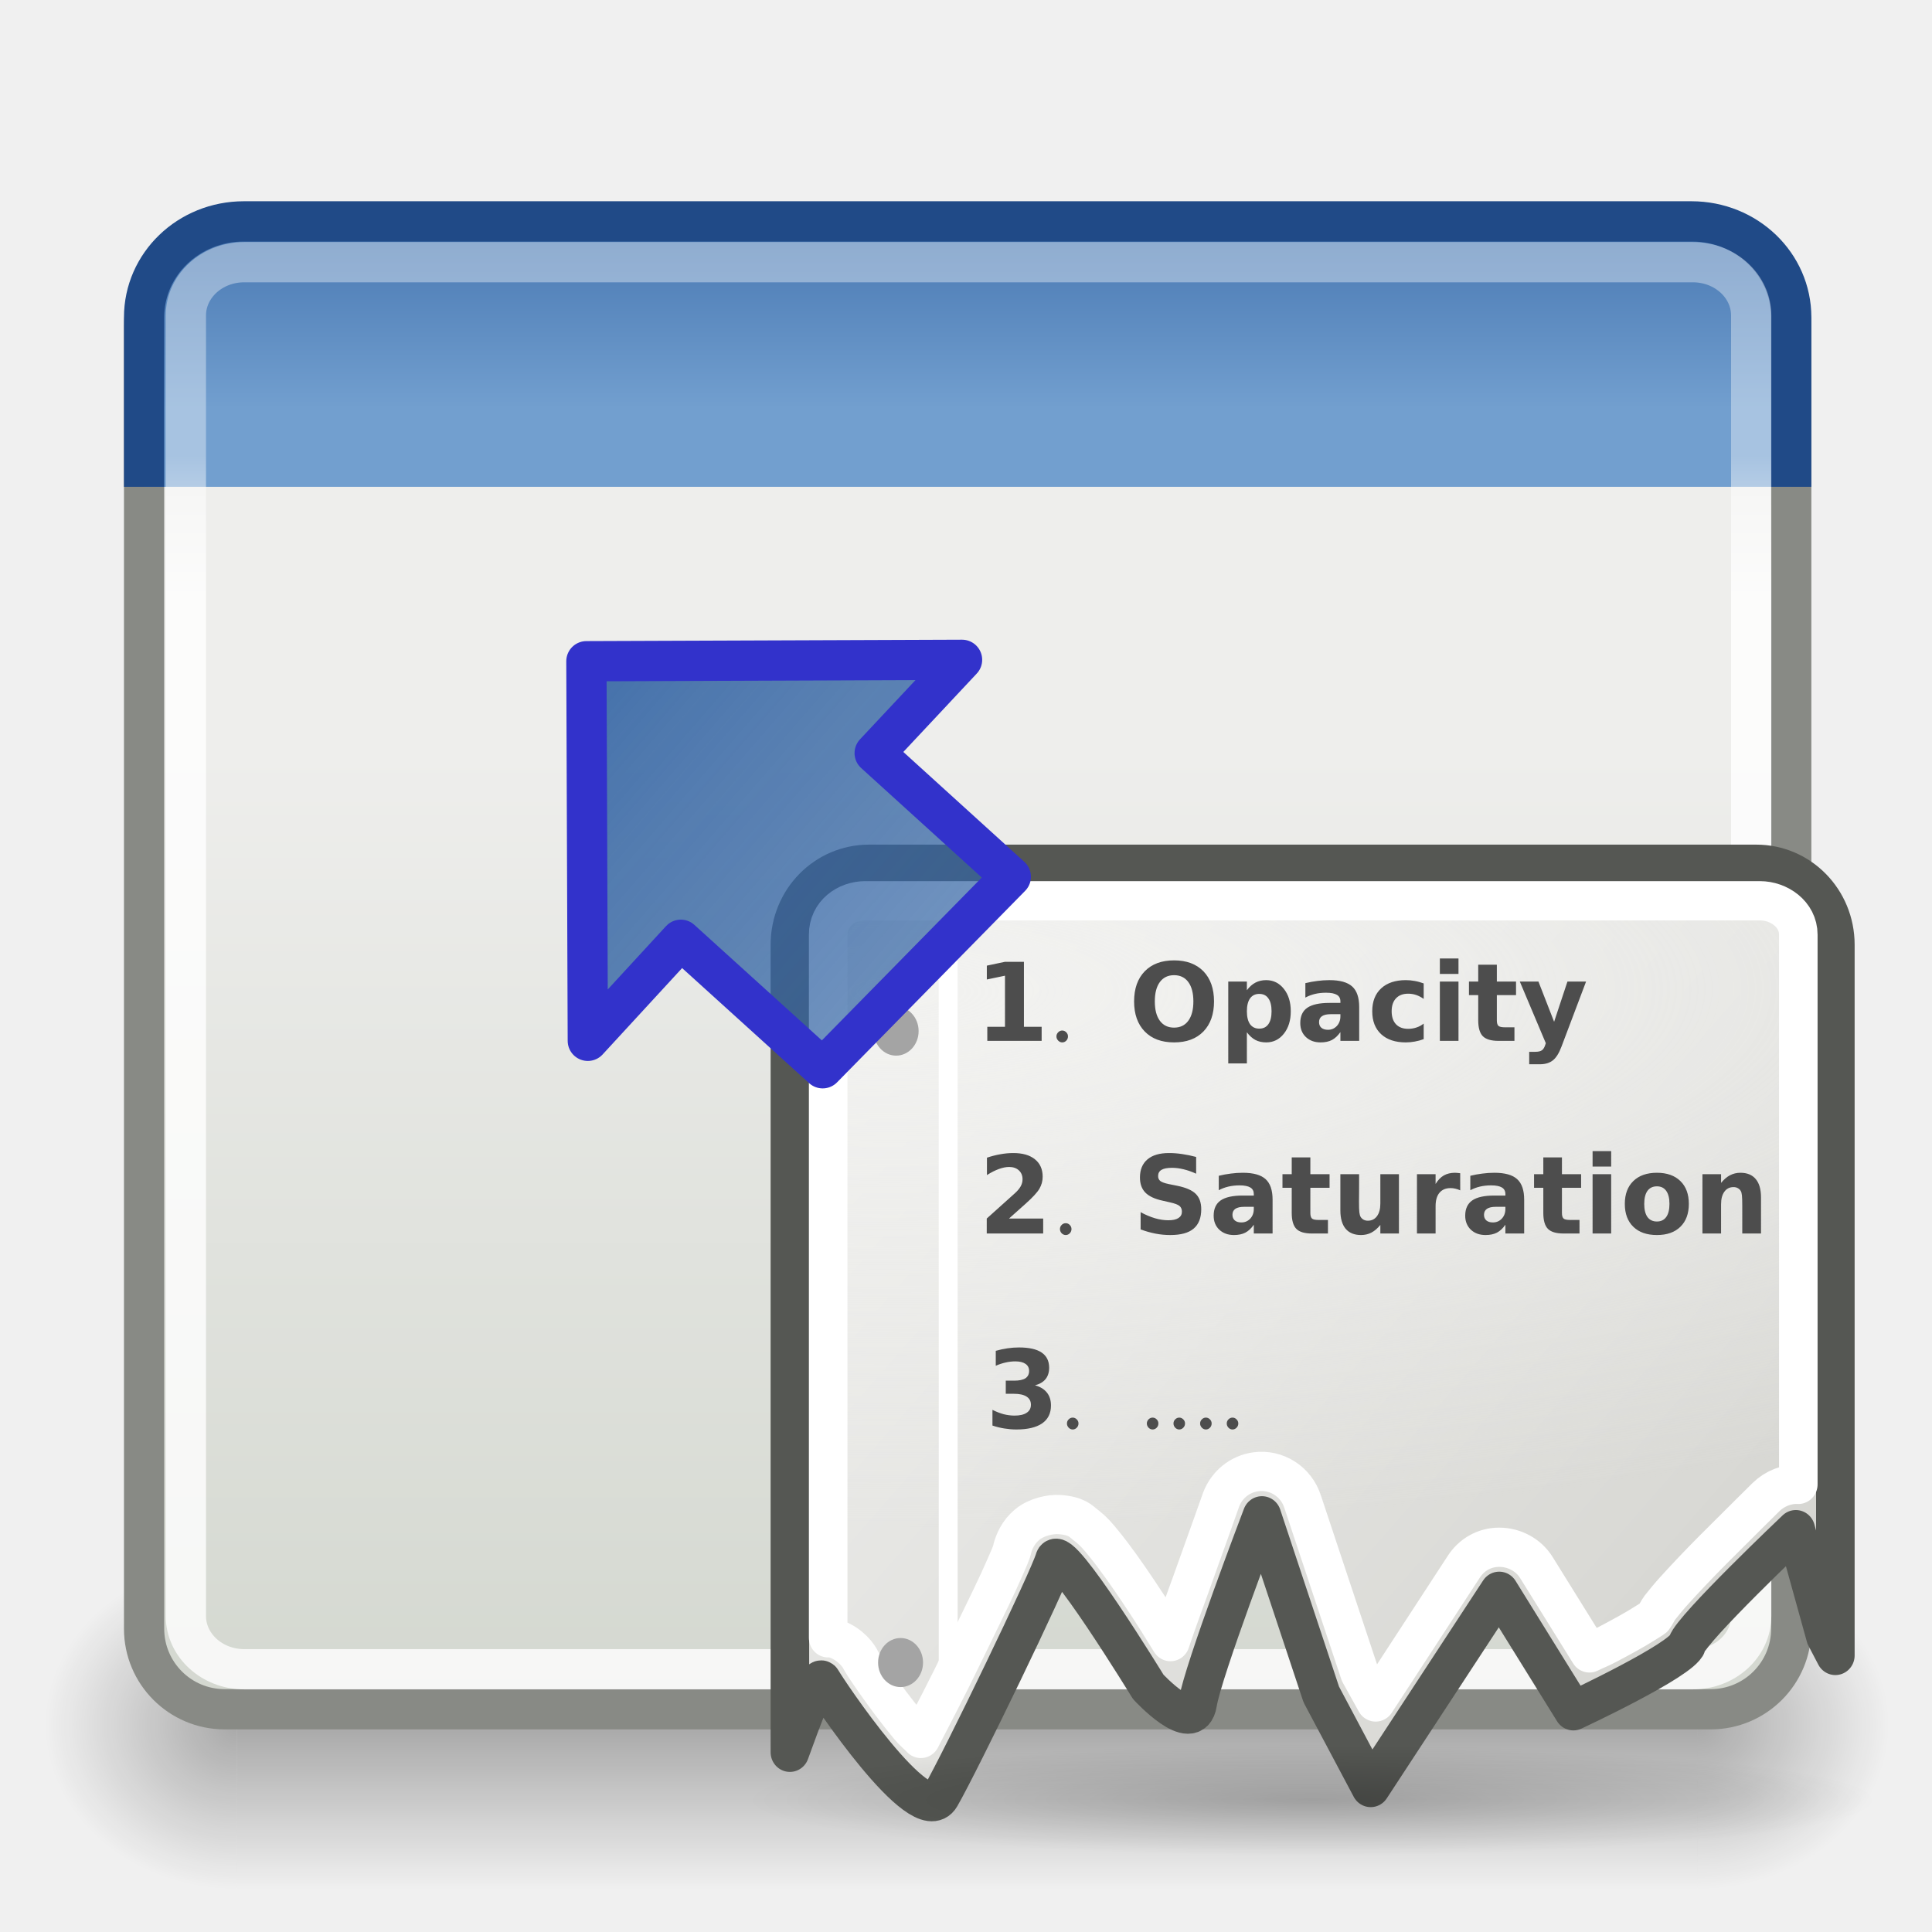
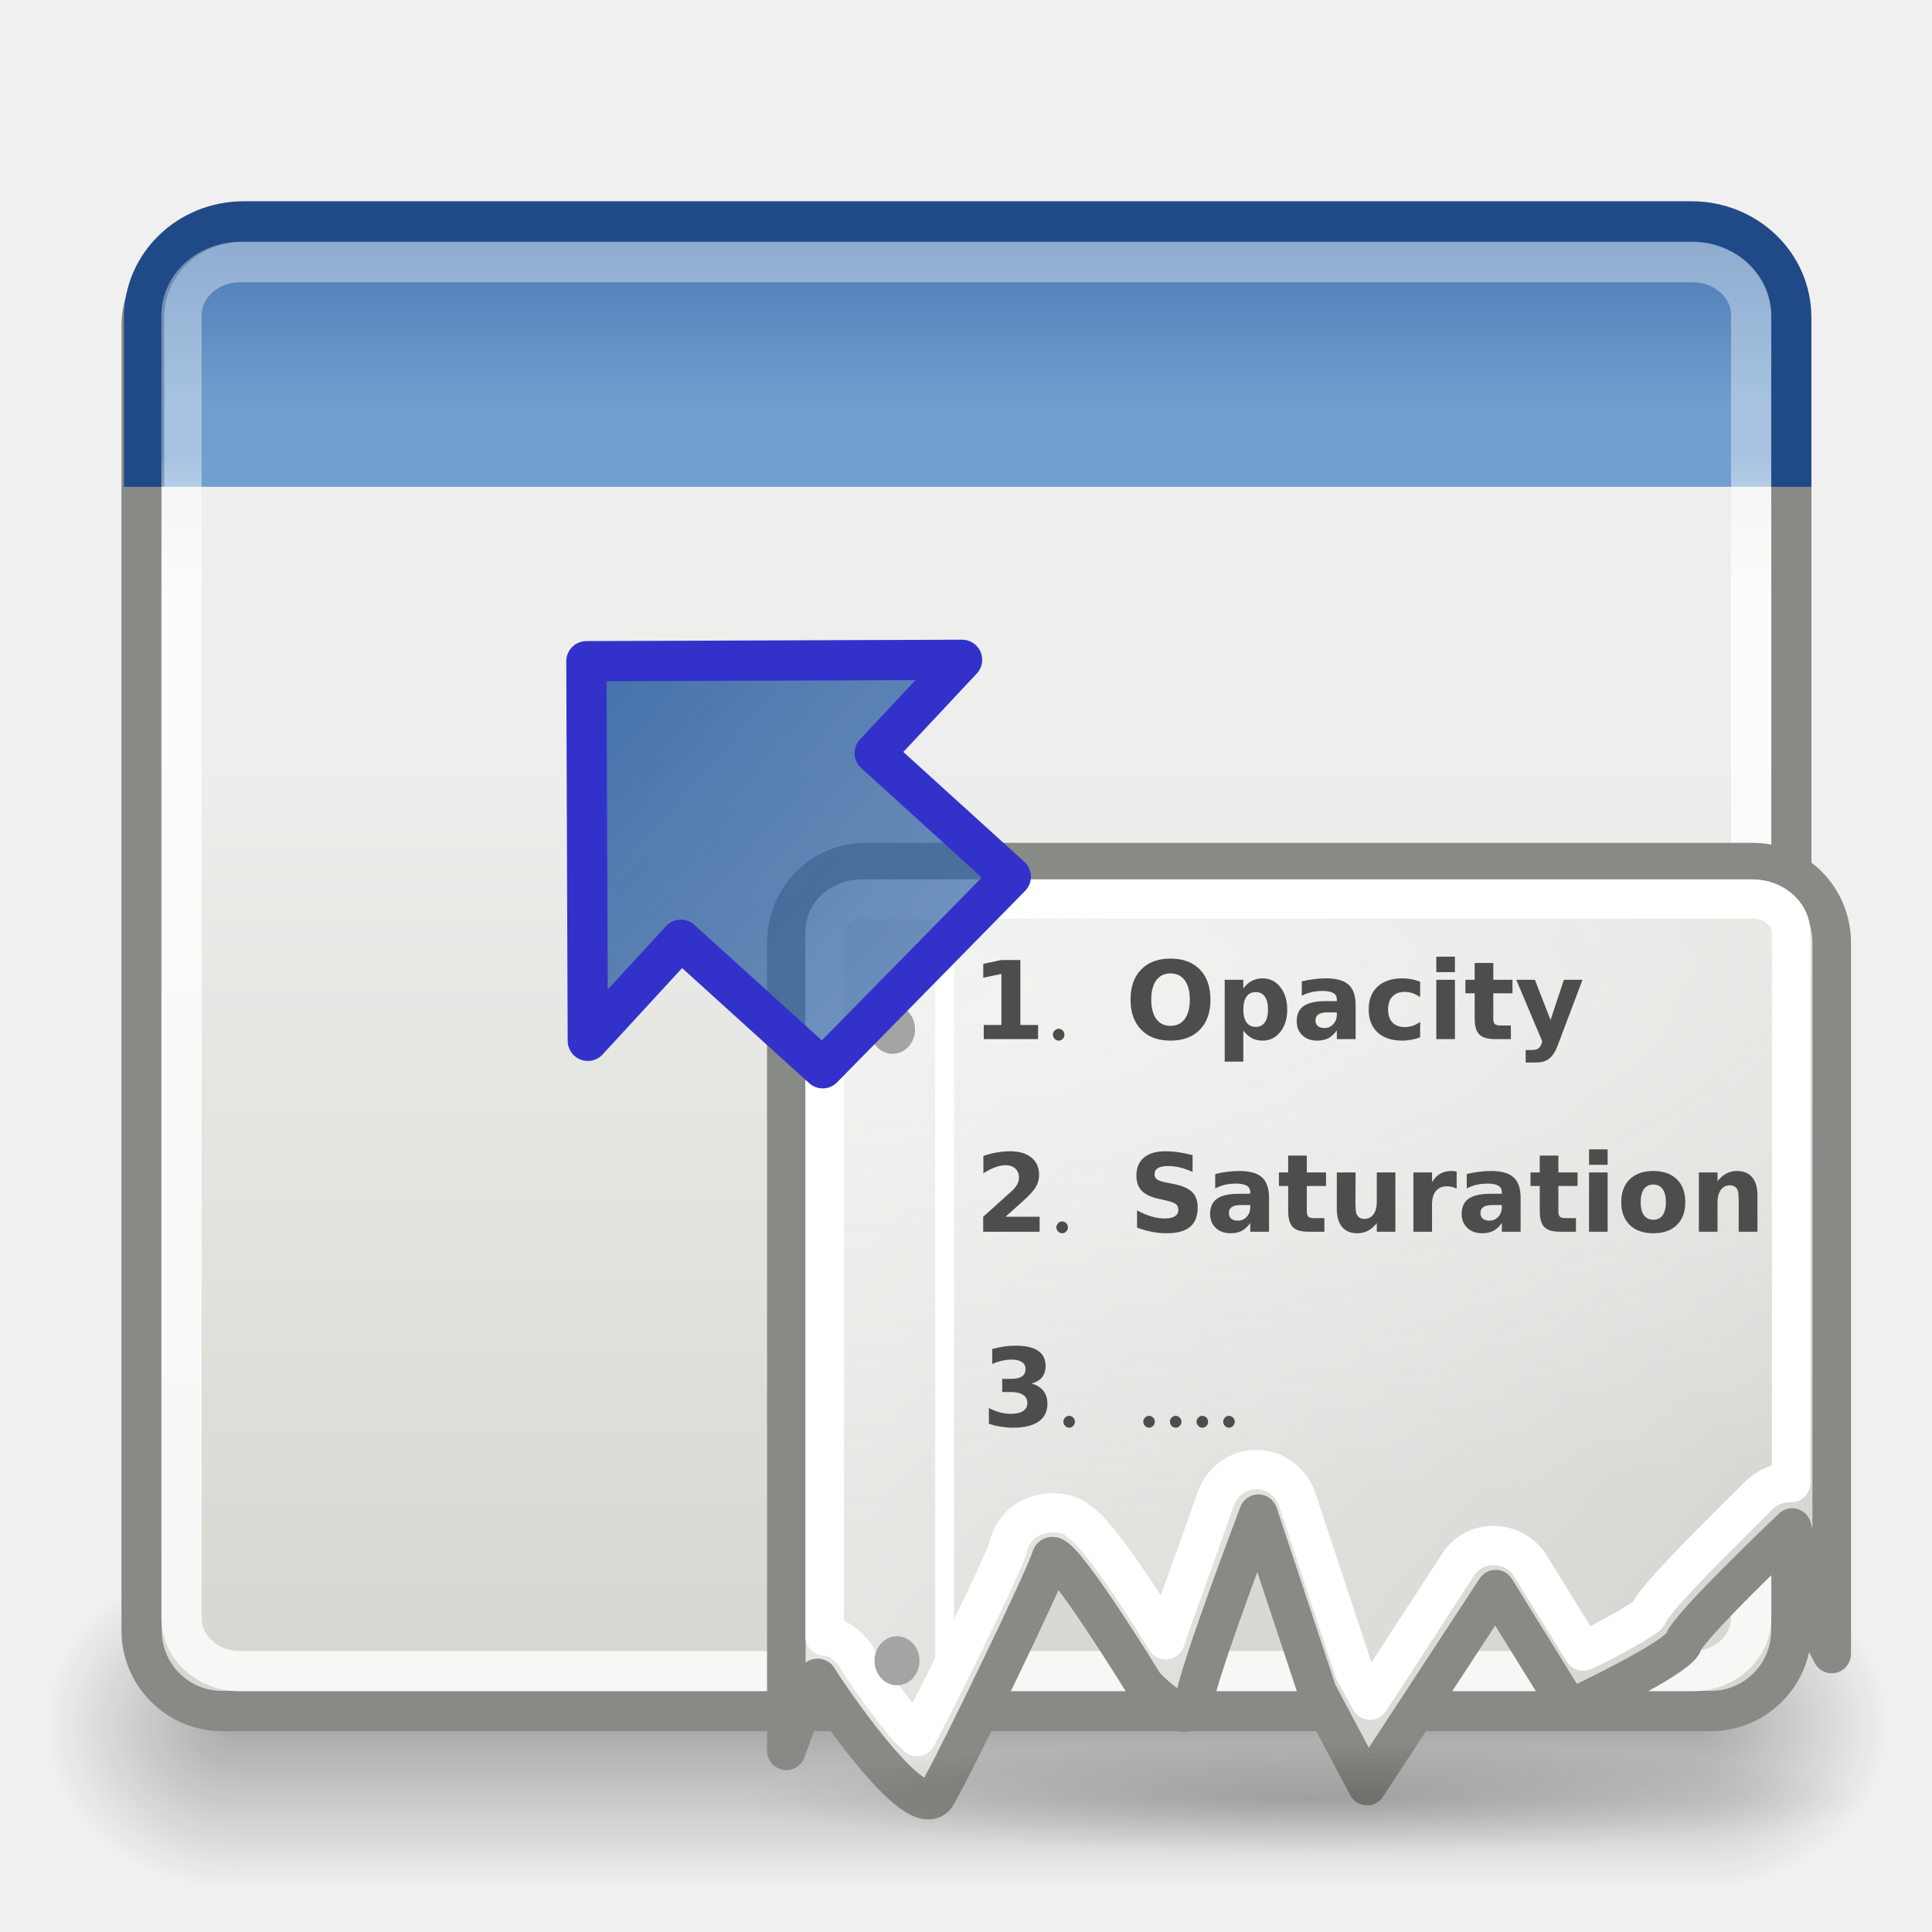
<svg xmlns="http://www.w3.org/2000/svg" xmlns:xlink="http://www.w3.org/1999/xlink" width="48px" height="48px" id="svg11300">
  <defs id="defs3">
    <linearGradient id="linearGradient5559">
      <stop style="stop-color:#000000;stop-opacity:1;" offset="0" id="stop5561" />
      <stop style="stop-color:#000000;stop-opacity:0;" offset="1" id="stop5563" />
    </linearGradient>
    <radialGradient gradientTransform="matrix(-1.957639,-9.2540676e-8,-1.2888861e-7,1.456579,110.0178,62.73803)" gradientUnits="userSpaceOnUse" xlink:href="#linearGradient51765" id="radialGradient54733" fy="-12.203" fx="51.438" r="2.172" cy="-12.203" cx="51.438" />
    <radialGradient gradientTransform="matrix(1.957639,-8.146468e-7,6.6614241e-7,1.456579,-59.01756,62.73807)" gradientUnits="userSpaceOnUse" xlink:href="#linearGradient51765" id="radialGradient54731" fy="-12.203" fx="51.438" r="2.172" cy="-12.203" cx="51.438" />
    <linearGradient gradientTransform="matrix(0.9788196,0,0,0.7154223,-8.500802,52.11272)" gradientUnits="userSpaceOnUse" xlink:href="#linearGradient47870" id="linearGradient54729" y2="-5.563" x2="32.085" y1="-14.402" x1="32.085" />
    <linearGradient id="linearGradient47870">
      <stop id="stop47872" offset="0" style="stop-color:#000000;stop-opacity:0" />
      <stop id="stop47878" offset="0.5" style="stop-color:#000000;stop-opacity:1" />
      <stop id="stop47874" offset="1" style="stop-color:#000000;stop-opacity:0" />
    </linearGradient>
    <linearGradient id="linearGradient51765">
      <stop id="stop51767" offset="0" style="stop-color:#000000;stop-opacity:1" />
      <stop id="stop51769" offset="1" style="stop-color:#000000;stop-opacity:0" />
    </linearGradient>
    <linearGradient id="linearGradient11995">
      <stop style="stop-color:#f2f2f0;stop-opacity:1;" offset="0" id="stop11997" />
      <stop style="stop-color:#eeeeec;stop-opacity:0;" offset="1" id="stop11999" />
    </linearGradient>
    <linearGradient id="linearGradient6159">
      <stop style="stop-color:#aeaea6;stop-opacity:1;" offset="0" id="stop6161" />
      <stop style="stop-color:#eeeeec;stop-opacity:1;" offset="1" id="stop6163" />
    </linearGradient>
-     <radialGradient xlink:href="#linearGradient11995" id="radialGradient2500" gradientUnits="userSpaceOnUse" gradientTransform="matrix(4.486038e-3,0.7474703,-2.548005,8.6211139e-3,47.60423,16.81061)" cx="9.812" cy="9.819" fx="9.812" fy="9.819" r="17.891" />
-     <linearGradient xlink:href="#linearGradient6159" id="linearGradient4789" gradientUnits="userSpaceOnUse" gradientTransform="matrix(0.719017,0,0,0.5495945,15.54419,20.34847)" x1="101.057" y1="66.738" x2="10.834" y2="5.397" />
+     <radialGradient xlink:href="#linearGradient11995" id="radialGradient2500" gradientUnits="userSpaceOnUse" gradientTransform="matrix(4.4695864e-3,0.7474703,-2.538661,8.6211139e-3,47.50632,16.81061)" cx="9.812" cy="9.819" fx="9.812" fy="9.819" r="17.891" />
+     <linearGradient xlink:href="#linearGradient6159" id="linearGradient4789" gradientUnits="userSpaceOnUse" gradientTransform="matrix(0.7189593,0,0,0.5495945,15.54454,20.34847)" x1="101.057" y1="66.738" x2="10.834" y2="5.397" />
    <radialGradient xlink:href="#linearGradient5559" id="radialGradient5565" cx="32.594" cy="49.969" fx="32.594" fy="49.969" r="11.469" gradientTransform="matrix(1,0,0,0.2207084,0,38.94022)" gradientUnits="userSpaceOnUse" />
    <linearGradient id="linearGradient8553">
      <stop style="stop-color:#3465a4;stop-opacity:0.706;" offset="0" id="stop8555" />
      <stop id="stop8559" offset="0.5" style="stop-color:#3465a4;stop-opacity:0.835;" />
      <stop style="stop-color:#3465a4;stop-opacity:1;" offset="1" id="stop8557" />
    </linearGradient>
    <linearGradient xlink:href="#linearGradient8553" id="linearGradient6073" gradientUnits="userSpaceOnUse" gradientTransform="matrix(-0.7935911,2.9252742e-3,-2.9263427e-3,-0.7933013,49.76529,47.0842)" x1="33.524" y1="29.414" x2="47.904" y2="41.965" />
    <linearGradient id="linearGradient2781">
      <stop id="stop2783" offset="0" style="stop-color:#d3d7cf;stop-opacity:1" />
      <stop id="stop2785" offset="1" style="stop-color:#eeeeec;stop-opacity:1" />
    </linearGradient>
    <linearGradient id="linearGradient3674">
      <stop id="stop3676" offset="0" style="stop-color:#3465a4;stop-opacity:1" />
      <stop id="stop3678" offset="1" style="stop-color:#729fcf;stop-opacity:1;" />
    </linearGradient>
    <linearGradient id="linearGradient3690">
      <stop id="stop3692" offset="0" style="stop-color:white;stop-opacity:1;" />
      <stop id="stop3694" offset="1" style="stop-color:white;stop-opacity:0.469" />
    </linearGradient>
-     <linearGradient xlink:href="#linearGradient3690" id="linearGradient2374" gradientUnits="userSpaceOnUse" gradientTransform="matrix(1.246255,0,0,1.194049,-7.083223,-4.697722)" x1="9.5" y1="16.264" x2="9.5" y2="13.409" />
+     <linearGradient xlink:href="#linearGradient3690" id="linearGradient2374" gradientUnits="userSpaceOnUse" gradientTransform="matrix(1.24976,0,0,1.19565,-7.225508,-4.712755)" x1="9.5" y1="16.264" x2="9.5" y2="13.409" />
    <linearGradient xlink:href="#linearGradient3674" id="linearGradient2377" gradientUnits="userSpaceOnUse" gradientTransform="matrix(1.240097,0,0,1.192446,-6.960528,-4.635794)" x1="23.069" y1="6.799" x2="23.069" y2="12.403" />
-     <linearGradient xlink:href="#linearGradient2781" id="linearGradient2380" gradientUnits="userSpaceOnUse" gradientTransform="matrix(1.240097,0,0,1.192446,-6.960528,-4.635794)" x1="24.926" y1="40" x2="24.926" y2="19.539" />
+     <linearGradient xlink:href="#linearGradient2781" id="linearGradient2380" gradientUnits="userSpaceOnUse" gradientTransform="matrix(1.241991,0,0,1.193895,-7.039127,-4.648834)" x1="24.926" y1="40" x2="24.926" y2="19.539" />
  </defs>
  <g id="layer1">
    <g transform="matrix(1.121426,0,0,1.295506,-4.569936,-15.40075)" id="g54724">
      <rect width="32.357" height="6.323" x="9.322" y="41.809" style="opacity:0.3;fill:url(#linearGradient54729);fill-opacity:1;fill-rule:evenodd;stroke:none;stroke-width:1.024;stroke-linecap:butt;stroke-linejoin:miter;stroke-miterlimit:4;stroke-dasharray:none;stroke-dashoffset:0;stroke-opacity:1" id="rect46899" />
      <path d="M 41.678,41.8 L 41.678,48.127 C 44.022,48.103 45.93,46.705 45.93,44.974 C 45.93,43.243 44.022,41.824 41.678,41.8 z " style="opacity:0.3;fill:url(#radialGradient54731);fill-opacity:1;fill-rule:evenodd;stroke:none;stroke-width:1.024;stroke-linecap:butt;stroke-linejoin:miter;stroke-miterlimit:4;stroke-dasharray:none;stroke-dashoffset:0;stroke-opacity:1" id="path48849" />
      <path d="M 9.322,41.8 L 9.322,48.127 C 6.978,48.103 5.07,46.705 5.07,44.974 C 5.07,43.243 6.978,41.824 9.322,41.8 z " style="opacity:0.3;fill:url(#radialGradient54733);fill-opacity:1;fill-rule:evenodd;stroke:none;stroke-width:1.024;stroke-linecap:butt;stroke-linejoin:miter;stroke-miterlimit:4;stroke-dasharray:none;stroke-dashoffset:0;stroke-opacity:1" id="path52742" />
    </g>
-     <rect style="fill:url(#linearGradient2380);fill-opacity:1;stroke:#888a85;stroke-width:1;stroke-miterlimit:4;stroke-dasharray:none;stroke-opacity:1" id="rect1915" width="40.923" height="36.37" x="3.58" y="6.096" rx="2" ry="2" />
+     <rect style="fill:url(#linearGradient2380);fill-opacity:1;stroke:#888a85;stroke-width:1;stroke-miterlimit:4;stroke-dasharray:none;stroke-opacity:1" id="rect1915" width="40.986" height="36.414" x="3.518" y="6.096" rx="2" ry="2" />
    <path style="fill:url(#linearGradient2377);fill-opacity:1;stroke:#204a87;stroke-width:1;stroke-miterlimit:4;stroke-opacity:1" d="M 3.58,12.095 L 3.58,7.885 C 3.58,6.564 4.686,5.5 6.06,5.5 L 42.023,5.5 C 43.397,5.5 44.503,6.564 44.503,7.885 L 44.503,12.095" id="path1917" />
-     <rect style="opacity:0.8;fill:none;fill-opacity:1;stroke:url(#linearGradient2374);stroke-width:1;stroke-miterlimit:4;stroke-dasharray:none;stroke-opacity:1" id="rect1919" width="38.89" height="34.958" x="4.618" y="6.514" rx="1.449" ry="1.324" />
-     <g id="g2382" transform="matrix(0.9824945,0,0,1,3.5736863e-2,0.4100798)">
-       <path id="rect2280" d="M 21.938,21.062 C 20.829,21.062 19.938,21.954 19.938,23.062 L 19.938,43.125 C 20.238,42.308 20.662,41.184 20.75,41.344 C 20.875,41.57 23.25,45.069 23.75,44.219 C 24.25,43.368 26.5,38.797 26.625,38.344 C 26.75,37.89 29,41.5 29,41.5 C 29,41.5 30.125,42.7 30.25,41.906 C 30.375,41.113 31.875,37.25 31.875,37.25 L 33.375,41.688 L 34.625,44 L 37.875,39.125 L 39.75,42.094 C 39.75,42.094 42.5,40.834 42.625,40.438 C 42.75,40.041 45.375,37.594 45.375,37.594 L 46.125,40.25 L 46.375,40.719 L 46.375,23.062 C 46.375,21.954 45.483,21.062 44.375,21.062 L 21.938,21.062 z" style="fill:url(#linearGradient4789);fill-opacity:1;fill-rule:evenodd;stroke:#555753;stroke-width:0.975;stroke-linecap:round;stroke-linejoin:round;stroke-miterlimit:4;stroke-dasharray:none;stroke-dashoffset:0;stroke-opacity:1" />
-       <path id="path2498" d="M 21.844,21.969 C 21.365,21.969 20.906,22.29 20.906,22.812 L 20.906,40.281 C 20.939,40.286 20.966,40.273 21,40.281 C 21.366,40.368 21.62,40.633 21.719,40.812 C 21.668,40.721 21.741,40.863 21.812,40.969 C 21.884,41.075 21.976,41.21 22.094,41.375 C 22.33,41.705 22.629,42.103 22.938,42.469 C 23.058,42.612 23.135,42.662 23.25,42.781 C 23.564,42.182 23.892,41.576 24.344,40.656 C 24.662,40.008 24.987,39.371 25.219,38.875 C 25.335,38.627 25.432,38.406 25.5,38.25 C 25.568,38.094 25.596,37.941 25.562,38.062 C 25.607,37.903 25.703,37.661 25.938,37.469 C 26.172,37.277 26.529,37.204 26.75,37.219 C 27.192,37.248 27.294,37.384 27.406,37.469 C 27.631,37.638 27.737,37.772 27.875,37.938 C 28.151,38.269 28.452,38.689 28.75,39.125 C 29.16,39.725 29.354,40.046 29.562,40.375 C 29.719,39.912 29.911,39.404 30.094,38.906 C 30.489,37.83 30.844,36.844 30.844,36.844 C 30.988,36.472 31.323,36.208 31.719,36.156 C 32.244,36.085 32.745,36.401 32.906,36.906 L 34.344,41.156 L 34.75,41.875 L 36.969,38.531 C 37.169,38.216 37.501,38.031 37.875,38.031 C 38.249,38.031 38.612,38.216 38.812,38.531 L 40.156,40.656 C 40.361,40.557 40.392,40.558 40.625,40.438 C 40.962,40.263 41.303,40.081 41.531,39.938 C 41.645,39.866 41.755,39.803 41.781,39.781 C 41.828,39.722 41.89,39.591 41.938,39.531 C 42.049,39.392 42.17,39.248 42.312,39.094 C 42.597,38.786 42.939,38.431 43.281,38.094 C 43.967,37.419 44.625,36.781 44.625,36.781 C 44.844,36.573 45.143,36.454 45.438,36.469 L 45.438,22.812 C 45.438,22.301 44.945,21.969 44.469,21.969 L 21.844,21.969 z" style="fill:url(#radialGradient2500);fill-opacity:1;fill-rule:evenodd;stroke:#ffffff;stroke-width:0.975;stroke-linecap:round;stroke-linejoin:round;stroke-miterlimit:4;stroke-dasharray:none;stroke-dashoffset:0;stroke-opacity:1" />
+     <rect style="opacity:0.8;fill:none;fill-opacity:1;stroke:url(#linearGradient2374);stroke-width:1;stroke-miterlimit:4;stroke-dasharray:none;stroke-opacity:1" id="rect1919" width="38.999" height="35.005" x="4.509" y="6.514" rx="1.449" ry="1.324" />
+     <g id="g2382" transform="matrix(0.9824945,0,0,1,-5.2651486e-2,0.3658856)">
+       <path id="rect2280" d="M 21.937,21.062 C 20.829,21.062 19.938,21.954 19.938,23.062 L 19.938,43.125 C 20.238,42.308 20.662,41.184 20.75,41.344 C 20.875,41.57 23.25,45.069 23.75,44.219 C 24.25,43.368 26.499,38.797 26.624,38.344 C 26.749,37.89 28.999,41.5 28.999,41.5 C 28.999,41.5 30.124,42.7 30.249,41.906 C 30.374,41.113 31.874,37.25 31.874,37.25 L 33.374,41.688 L 34.624,44 L 37.874,39.125 L 39.748,42.094 C 39.748,42.094 42.498,40.834 42.623,40.438 C 42.748,40.041 45.373,37.594 45.373,37.594 L 46.123,40.25 L 46.373,40.719 L 46.373,23.062 C 46.373,21.954 45.481,21.062 44.373,21.062 L 21.937,21.062 z" style="fill:url(#linearGradient4789);fill-opacity:1;fill-rule:evenodd;stroke:#888a85;stroke-width:0.975;stroke-linecap:round;stroke-linejoin:round;stroke-miterlimit:4;stroke-dasharray:none;stroke-dashoffset:0;stroke-opacity:1" />
+       <path id="path2498" d="M 21.84,21.969 C 21.364,21.969 20.906,22.29 20.906,22.812 L 20.906,40.281 C 20.939,40.286 20.966,40.273 21,40.281 C 21.364,40.368 21.617,40.633 21.716,40.812 C 21.665,40.721 21.738,40.863 21.809,40.969 C 21.88,41.075 21.972,41.21 22.089,41.375 C 22.324,41.705 22.623,42.103 22.93,42.469 C 23.05,42.612 23.127,42.662 23.241,42.781 C 23.554,42.182 23.881,41.576 24.331,40.656 C 24.648,40.008 24.972,39.371 25.203,38.875 C 25.318,38.627 25.415,38.406 25.483,38.25 C 25.551,38.094 25.579,37.941 25.545,38.062 C 25.589,37.903 25.685,37.661 25.919,37.469 C 26.153,37.277 26.508,37.204 26.729,37.219 C 27.169,37.248 27.27,37.384 27.382,37.469 C 27.606,37.638 27.712,37.772 27.849,37.938 C 28.124,38.269 28.424,38.689 28.721,39.125 C 29.13,39.725 29.323,40.046 29.531,40.375 C 29.687,39.912 29.878,39.404 30.06,38.906 C 30.454,37.83 30.807,36.844 30.807,36.844 C 30.951,36.472 31.285,36.208 31.679,36.156 C 32.203,36.085 32.702,36.401 32.862,36.906 L 34.294,41.156 L 34.699,41.875 L 36.91,38.531 C 37.109,38.216 37.44,38.031 37.813,38.031 C 38.185,38.031 38.547,38.216 38.747,38.531 L 40.086,40.656 C 40.289,40.557 40.321,40.558 40.553,40.438 C 40.888,40.263 41.229,40.081 41.456,39.938 C 41.569,39.866 41.678,39.803 41.705,39.781 C 41.751,39.722 41.813,39.591 41.86,39.531 C 41.971,39.392 42.092,39.248 42.234,39.094 C 42.518,38.786 42.858,38.431 43.199,38.094 C 43.882,37.419 44.538,36.781 44.538,36.781 C 44.756,36.573 45.054,36.454 45.348,36.469 L 45.348,22.812 C 45.348,22.301 44.857,21.969 44.382,21.969 L 21.84,21.969 z" style="fill:url(#radialGradient2500);fill-opacity:1;fill-rule:evenodd;stroke:#ffffff;stroke-width:0.975;stroke-linecap:round;stroke-linejoin:round;stroke-miterlimit:4;stroke-dasharray:none;stroke-dashoffset:0;stroke-opacity:1" />
      <rect ry="0.68" rx="0.685" y="24.598" x="22.056" height="1.219" width="1.137" id="rect13954" style="fill:#a4a4a4;fill-opacity:1;fill-rule:evenodd;stroke:none;stroke-width:1.51;stroke-linecap:round;stroke-linejoin:round;stroke-miterlimit:4;stroke-dasharray:none;stroke-dashoffset:0;stroke-opacity:1" />
      <path id="path13960" d="M 23.941,21.755 L 23.941,41.237" style="fill:none;fill-rule:evenodd;stroke:#ffffff;stroke-width:0.478;stroke-linecap:butt;stroke-linejoin:miter;stroke-miterlimit:4;stroke-dasharray:none;stroke-opacity:1" />
      <rect style="fill:#a4a4a4;fill-opacity:1;fill-rule:evenodd;stroke:none;stroke-width:1.51;stroke-linecap:round;stroke-linejoin:round;stroke-miterlimit:4;stroke-dasharray:none;stroke-dashoffset:0;stroke-opacity:1" id="rect2502" width="1.137" height="1.219" x="22.168" y="40.286" rx="0.685" ry="0.68" />
      <path id="text2229" d="M 24.93,25.1 L 25.377,25.1 L 25.377,23.831 L 24.918,23.925 L 24.918,23.581 L 25.375,23.486 L 25.856,23.486 L 25.856,25.1 L 26.304,25.1 L 26.304,25.45 L 24.93,25.45 L 24.93,25.1 M 26.722,25.237 C 26.751,25.208 26.785,25.193 26.824,25.193 C 26.864,25.193 26.898,25.208 26.927,25.237 C 26.956,25.266 26.97,25.3 26.97,25.339 C 26.97,25.38 26.956,25.415 26.927,25.445 C 26.898,25.474 26.864,25.488 26.824,25.488 C 26.786,25.488 26.752,25.473 26.722,25.443 C 26.693,25.413 26.678,25.378 26.678,25.339 C 26.678,25.3 26.693,25.266 26.722,25.237 M 29.653,23.818 C 29.498,23.818 29.379,23.875 29.293,23.989 C 29.208,24.103 29.166,24.263 29.166,24.47 C 29.166,24.676 29.208,24.836 29.293,24.95 C 29.379,25.064 29.498,25.121 29.653,25.121 C 29.808,25.121 29.928,25.064 30.013,24.95 C 30.098,24.836 30.141,24.676 30.141,24.47 C 30.141,24.263 30.098,24.103 30.013,23.989 C 29.928,23.875 29.808,23.818 29.653,23.818 M 29.653,23.45 C 29.968,23.45 30.216,23.541 30.395,23.721 C 30.573,23.902 30.663,24.152 30.663,24.47 C 30.663,24.787 30.573,25.036 30.395,25.217 C 30.216,25.398 29.968,25.488 29.653,25.488 C 29.338,25.488 29.09,25.398 28.911,25.217 C 28.732,25.036 28.642,24.787 28.642,24.47 C 28.642,24.152 28.732,23.902 28.911,23.721 C 29.09,23.541 29.338,23.45 29.653,23.45 M 31.494,25.237 L 31.494,26.01 L 31.023,26.01 L 31.023,23.977 L 31.494,23.977 L 31.494,24.192 C 31.559,24.106 31.631,24.043 31.71,24.003 C 31.789,23.962 31.88,23.941 31.982,23.941 C 32.164,23.941 32.313,24.014 32.429,24.158 C 32.546,24.302 32.604,24.487 32.604,24.715 C 32.604,24.942 32.546,25.128 32.429,25.272 C 32.313,25.416 32.164,25.488 31.982,25.488 C 31.88,25.488 31.789,25.468 31.71,25.428 C 31.631,25.386 31.559,25.323 31.494,25.237 M 31.807,24.283 C 31.706,24.283 31.629,24.32 31.574,24.395 C 31.521,24.469 31.494,24.575 31.494,24.715 C 31.494,24.854 31.521,24.961 31.574,25.036 C 31.629,25.109 31.706,25.146 31.807,25.146 C 31.908,25.146 31.985,25.109 32.037,25.036 C 32.091,24.962 32.118,24.855 32.118,24.715 C 32.118,24.574 32.091,24.467 32.037,24.394 C 31.985,24.32 31.908,24.283 31.807,24.283 M 33.615,24.787 C 33.516,24.787 33.442,24.804 33.392,24.837 C 33.343,24.87 33.319,24.919 33.319,24.984 C 33.319,25.044 33.338,25.091 33.378,25.125 C 33.418,25.158 33.474,25.175 33.545,25.175 C 33.634,25.175 33.708,25.143 33.769,25.08 C 33.829,25.016 33.859,24.936 33.859,24.841 L 33.859,24.787 L 33.615,24.787 M 34.334,24.609 L 34.334,25.45 L 33.859,25.45 L 33.859,25.232 C 33.796,25.321 33.725,25.386 33.646,25.428 C 33.567,25.468 33.471,25.488 33.358,25.488 C 33.206,25.488 33.082,25.444 32.986,25.355 C 32.891,25.266 32.844,25.15 32.844,25.008 C 32.844,24.835 32.903,24.708 33.021,24.628 C 33.141,24.547 33.327,24.507 33.582,24.507 L 33.859,24.507 L 33.859,24.47 C 33.859,24.395 33.83,24.341 33.771,24.307 C 33.712,24.272 33.621,24.254 33.496,24.254 C 33.395,24.254 33.302,24.264 33.215,24.284 C 33.128,24.305 33.047,24.335 32.973,24.375 L 32.973,24.016 C 33.074,23.992 33.175,23.973 33.277,23.961 C 33.378,23.948 33.48,23.941 33.582,23.941 C 33.848,23.941 34.039,23.994 34.157,24.099 C 34.275,24.203 34.334,24.373 34.334,24.609 M 35.965,24.023 L 35.965,24.407 C 35.901,24.363 35.837,24.331 35.772,24.309 C 35.708,24.288 35.641,24.278 35.572,24.278 C 35.441,24.278 35.338,24.316 35.264,24.394 C 35.191,24.47 35.155,24.577 35.155,24.715 C 35.155,24.852 35.191,24.96 35.264,25.037 C 35.338,25.113 35.441,25.151 35.572,25.151 C 35.646,25.151 35.715,25.14 35.781,25.118 C 35.848,25.097 35.909,25.064 35.965,25.021 L 35.965,25.407 C 35.892,25.434 35.817,25.454 35.74,25.467 C 35.665,25.481 35.589,25.488 35.513,25.488 C 35.247,25.488 35.039,25.42 34.889,25.284 C 34.739,25.147 34.664,24.958 34.664,24.715 C 34.664,24.472 34.739,24.282 34.889,24.146 C 35.039,24.01 35.247,23.941 35.513,23.941 C 35.59,23.941 35.666,23.948 35.74,23.962 C 35.816,23.975 35.891,23.996 35.965,24.023 M 36.374,23.977 L 36.845,23.977 L 36.845,25.45 L 36.374,25.45 L 36.374,23.977 M 36.374,23.403 L 36.845,23.403 L 36.845,23.787 L 36.374,23.787 L 36.374,23.403 M 37.815,23.558 L 37.815,23.977 L 38.3,23.977 L 38.3,24.313 L 37.815,24.313 L 37.815,24.938 C 37.815,25.007 37.828,25.053 37.856,25.078 C 37.883,25.101 37.937,25.113 38.017,25.113 L 38.26,25.113 L 38.26,25.45 L 37.856,25.45 C 37.67,25.45 37.538,25.411 37.46,25.334 C 37.383,25.256 37.344,25.124 37.344,24.938 L 37.344,24.313 L 37.11,24.313 L 37.11,23.977 L 37.344,23.977 L 37.344,23.558 L 37.815,23.558 M 38.396,23.977 L 38.867,23.977 L 39.263,24.976 L 39.6,23.977 L 40.071,23.977 L 39.451,25.589 C 39.389,25.753 39.316,25.868 39.233,25.933 C 39.15,25.998 39.041,26.031 38.905,26.031 L 38.633,26.031 L 38.633,25.722 L 38.78,25.722 C 38.86,25.722 38.918,25.71 38.954,25.684 C 38.991,25.659 39.019,25.613 39.04,25.547 L 39.053,25.507 L 38.396,23.977 M 25.479,29.864 L 26.343,29.864 L 26.343,30.236 L 24.916,30.236 L 24.916,29.864 L 25.633,29.231 C 25.697,29.173 25.744,29.117 25.775,29.062 C 25.806,29.006 25.821,28.949 25.821,28.889 C 25.821,28.797 25.79,28.723 25.728,28.667 C 25.666,28.611 25.584,28.583 25.482,28.583 C 25.403,28.583 25.316,28.6 25.222,28.634 C 25.129,28.667 25.028,28.717 24.921,28.784 L 24.921,28.352 C 25.035,28.315 25.148,28.286 25.259,28.267 C 25.371,28.247 25.48,28.237 25.587,28.237 C 25.822,28.237 26.004,28.288 26.134,28.392 C 26.265,28.495 26.33,28.64 26.33,28.825 C 26.33,28.932 26.302,29.032 26.247,29.125 C 26.192,29.217 26.076,29.34 25.899,29.496 L 25.479,29.864 M 26.81,30.023 C 26.839,29.994 26.873,29.98 26.913,29.98 C 26.952,29.98 26.986,29.994 27.015,30.023 C 27.044,30.052 27.059,30.086 27.059,30.126 C 27.059,30.166 27.044,30.201 27.015,30.231 C 26.986,30.26 26.952,30.274 26.913,30.274 C 26.874,30.274 26.84,30.259 26.81,30.23 C 26.781,30.199 26.767,30.164 26.767,30.126 C 26.767,30.086 26.781,30.052 26.81,30.023 M 30.211,28.334 L 30.211,28.75 C 30.103,28.702 29.998,28.665 29.895,28.641 C 29.792,28.616 29.695,28.604 29.604,28.604 C 29.483,28.604 29.394,28.62 29.336,28.654 C 29.278,28.687 29.249,28.739 29.249,28.809 C 29.249,28.862 29.268,28.903 29.307,28.933 C 29.346,28.962 29.417,28.987 29.52,29.008 L 29.736,29.051 C 29.954,29.095 30.109,29.161 30.201,29.251 C 30.293,29.34 30.34,29.468 30.34,29.632 C 30.34,29.849 30.275,30.01 30.146,30.116 C 30.018,30.222 29.822,30.274 29.558,30.274 C 29.434,30.274 29.309,30.263 29.183,30.239 C 29.058,30.215 28.932,30.18 28.807,30.134 L 28.807,29.706 C 28.932,29.773 29.053,29.823 29.17,29.857 C 29.288,29.891 29.401,29.907 29.509,29.907 C 29.62,29.907 29.705,29.889 29.763,29.852 C 29.822,29.815 29.851,29.763 29.851,29.694 C 29.851,29.633 29.831,29.585 29.791,29.552 C 29.752,29.519 29.672,29.489 29.553,29.463 L 29.357,29.419 C 29.16,29.377 29.017,29.31 28.925,29.218 C 28.835,29.126 28.79,29.002 28.79,28.846 C 28.79,28.65 28.853,28.5 28.979,28.395 C 29.106,28.289 29.287,28.237 29.524,28.237 C 29.632,28.237 29.743,28.245 29.857,28.262 C 29.971,28.278 30.089,28.302 30.211,28.334 M 31.425,29.573 C 31.327,29.573 31.252,29.59 31.202,29.623 C 31.153,29.657 31.129,29.706 31.129,29.771 C 31.129,29.83 31.149,29.877 31.188,29.911 C 31.228,29.945 31.284,29.961 31.355,29.961 C 31.444,29.961 31.518,29.93 31.579,29.867 C 31.639,29.803 31.669,29.723 31.669,29.627 L 31.669,29.573 L 31.425,29.573 M 32.144,29.396 L 32.144,30.236 L 31.669,30.236 L 31.669,30.018 C 31.606,30.107 31.535,30.173 31.456,30.214 C 31.377,30.254 31.281,30.274 31.168,30.274 C 31.016,30.274 30.892,30.23 30.796,30.141 C 30.701,30.052 30.654,29.936 30.654,29.794 C 30.654,29.621 30.713,29.495 30.831,29.414 C 30.951,29.333 31.138,29.293 31.392,29.293 L 31.669,29.293 L 31.669,29.256 C 31.669,29.182 31.64,29.127 31.581,29.093 C 31.523,29.058 31.431,29.04 31.306,29.04 C 31.206,29.04 31.112,29.051 31.025,29.071 C 30.938,29.091 30.857,29.121 30.783,29.161 L 30.783,28.802 C 30.884,28.778 30.985,28.759 31.087,28.747 C 31.188,28.734 31.29,28.727 31.392,28.727 C 31.658,28.727 31.849,28.78 31.967,28.885 C 32.085,28.99 32.144,29.16 32.144,29.396 M 33.099,28.345 L 33.099,28.763 L 33.585,28.763 L 33.585,29.1 L 33.099,29.1 L 33.099,29.724 C 33.099,29.793 33.113,29.839 33.14,29.864 C 33.167,29.888 33.221,29.899 33.302,29.899 L 33.544,29.899 L 33.544,30.236 L 33.14,30.236 C 32.954,30.236 32.822,30.198 32.744,30.12 C 32.667,30.042 32.628,29.91 32.628,29.724 L 32.628,29.1 L 32.394,29.1 L 32.394,28.763 L 32.628,28.763 L 32.628,28.345 L 33.099,28.345 M 33.858,29.663 L 33.858,28.763 L 34.332,28.763 L 34.332,28.91 C 34.332,28.99 34.331,29.09 34.331,29.211 C 34.33,29.332 34.329,29.412 34.329,29.452 C 34.329,29.571 34.332,29.656 34.338,29.709 C 34.345,29.76 34.355,29.798 34.37,29.822 C 34.389,29.853 34.414,29.876 34.445,29.893 C 34.477,29.91 34.513,29.918 34.553,29.918 C 34.651,29.918 34.728,29.88 34.784,29.805 C 34.841,29.729 34.869,29.625 34.869,29.49 L 34.869,28.763 L 35.339,28.763 L 35.339,30.236 L 34.869,30.236 L 34.869,30.023 C 34.798,30.109 34.722,30.173 34.642,30.214 C 34.563,30.254 34.476,30.274 34.381,30.274 C 34.21,30.274 34.081,30.222 33.991,30.118 C 33.903,30.013 33.858,29.862 33.858,29.663 M 36.889,29.164 C 36.848,29.145 36.807,29.131 36.765,29.122 C 36.725,29.112 36.684,29.108 36.643,29.108 C 36.522,29.108 36.429,29.147 36.363,29.225 C 36.298,29.302 36.266,29.413 36.266,29.557 L 36.266,30.236 L 35.795,30.236 L 35.795,28.763 L 36.266,28.763 L 36.266,29.005 C 36.326,28.908 36.395,28.838 36.473,28.794 C 36.552,28.75 36.647,28.727 36.756,28.727 C 36.772,28.727 36.789,28.728 36.808,28.73 C 36.826,28.731 36.853,28.734 36.888,28.738 L 36.889,29.164 M 37.786,29.573 C 37.688,29.573 37.614,29.59 37.564,29.623 C 37.515,29.657 37.49,29.706 37.49,29.771 C 37.49,29.83 37.51,29.877 37.549,29.911 C 37.59,29.945 37.645,29.961 37.716,29.961 C 37.805,29.961 37.88,29.93 37.94,29.867 C 38.001,29.803 38.031,29.723 38.031,29.627 L 38.031,29.573 L 37.786,29.573 M 38.506,29.396 L 38.506,30.236 L 38.031,30.236 L 38.031,30.018 C 37.968,30.107 37.897,30.173 37.818,30.214 C 37.739,30.254 37.643,30.274 37.53,30.274 C 37.377,30.274 37.253,30.23 37.157,30.141 C 37.063,30.052 37.015,29.936 37.015,29.794 C 37.015,29.621 37.075,29.495 37.193,29.414 C 37.312,29.333 37.499,29.293 37.753,29.293 L 38.031,29.293 L 38.031,29.256 C 38.031,29.182 38.001,29.127 37.943,29.093 C 37.884,29.058 37.792,29.04 37.668,29.04 C 37.567,29.04 37.473,29.051 37.386,29.071 C 37.299,29.091 37.219,29.121 37.144,29.161 L 37.144,28.802 C 37.245,28.778 37.346,28.759 37.448,28.747 C 37.55,28.734 37.652,28.727 37.753,28.727 C 38.019,28.727 38.211,28.78 38.328,28.885 C 38.447,28.99 38.506,29.16 38.506,29.396 M 39.461,28.345 L 39.461,28.763 L 39.946,28.763 L 39.946,29.1 L 39.461,29.1 L 39.461,29.724 C 39.461,29.793 39.474,29.839 39.502,29.864 C 39.529,29.888 39.583,29.899 39.663,29.899 L 39.905,29.899 L 39.905,30.236 L 39.502,30.236 C 39.316,30.236 39.184,30.198 39.106,30.12 C 39.028,30.042 38.99,29.91 38.99,29.724 L 38.99,29.1 L 38.756,29.1 L 38.756,28.763 L 38.99,28.763 L 38.99,28.345 L 39.461,28.345 M 40.236,28.763 L 40.706,28.763 L 40.706,30.236 L 40.236,30.236 L 40.236,28.763 M 40.236,28.189 L 40.706,28.189 L 40.706,28.573 L 40.236,28.573 L 40.236,28.189 M 41.863,29.064 C 41.758,29.064 41.679,29.102 41.623,29.177 C 41.569,29.252 41.542,29.36 41.542,29.501 C 41.542,29.642 41.569,29.75 41.623,29.826 C 41.679,29.9 41.758,29.938 41.863,29.938 C 41.965,29.938 42.044,29.9 42.098,29.826 C 42.153,29.75 42.18,29.642 42.18,29.501 C 42.18,29.36 42.153,29.252 42.098,29.177 C 42.044,29.102 41.965,29.064 41.863,29.064 M 41.863,28.727 C 42.116,28.727 42.314,28.796 42.456,28.933 C 42.599,29.069 42.67,29.259 42.67,29.501 C 42.67,29.743 42.599,29.932 42.456,30.069 C 42.314,30.206 42.116,30.274 41.863,30.274 C 41.608,30.274 41.409,30.206 41.266,30.069 C 41.123,29.932 41.051,29.743 41.051,29.501 C 41.051,29.259 41.123,29.069 41.266,28.933 C 41.409,28.796 41.608,28.727 41.863,28.727 M 44.495,29.339 L 44.495,30.236 L 44.021,30.236 L 44.021,30.09 L 44.021,29.55 C 44.021,29.422 44.018,29.335 44.012,29.286 C 44.007,29.238 43.997,29.203 43.983,29.18 C 43.965,29.149 43.94,29.126 43.908,29.109 C 43.877,29.091 43.841,29.083 43.8,29.083 C 43.702,29.083 43.625,29.121 43.569,29.197 C 43.513,29.272 43.485,29.377 43.485,29.511 L 43.485,30.236 L 43.014,30.236 L 43.014,28.763 L 43.485,28.763 L 43.485,28.979 C 43.556,28.893 43.631,28.83 43.711,28.789 C 43.791,28.748 43.879,28.727 43.975,28.727 C 44.145,28.727 44.274,28.78 44.362,28.884 C 44.451,28.988 44.495,29.14 44.495,29.339 M 26.135,34.008 C 26.267,34.042 26.367,34.102 26.436,34.187 C 26.505,34.271 26.54,34.378 26.54,34.509 C 26.54,34.704 26.465,34.852 26.316,34.954 C 26.167,35.054 25.95,35.105 25.664,35.105 C 25.563,35.105 25.462,35.096 25.36,35.08 C 25.259,35.064 25.159,35.04 25.06,35.007 L 25.06,34.617 C 25.155,34.664 25.248,34.7 25.341,34.725 C 25.435,34.748 25.527,34.76 25.618,34.76 C 25.752,34.76 25.854,34.737 25.925,34.69 C 25.997,34.644 26.033,34.577 26.033,34.49 C 26.033,34.401 25.996,34.334 25.923,34.288 C 25.85,34.241 25.742,34.218 25.599,34.218 L 25.397,34.218 L 25.397,33.892 L 25.61,33.892 C 25.737,33.892 25.832,33.872 25.894,33.833 C 25.956,33.792 25.987,33.731 25.987,33.65 C 25.987,33.574 25.957,33.516 25.896,33.475 C 25.836,33.434 25.75,33.413 25.64,33.413 C 25.558,33.413 25.476,33.422 25.393,33.441 C 25.309,33.459 25.226,33.486 25.144,33.522 L 25.144,33.151 C 25.244,33.123 25.343,33.102 25.441,33.088 C 25.54,33.074 25.636,33.067 25.731,33.067 C 25.986,33.067 26.177,33.109 26.303,33.193 C 26.43,33.277 26.494,33.403 26.494,33.571 C 26.494,33.686 26.463,33.78 26.403,33.854 C 26.342,33.927 26.253,33.978 26.135,34.008 M 26.987,34.854 C 27.016,34.825 27.05,34.81 27.09,34.81 C 27.129,34.81 27.163,34.825 27.192,34.854 C 27.221,34.882 27.236,34.917 27.236,34.956 C 27.236,34.996 27.221,35.032 27.192,35.061 C 27.163,35.09 27.129,35.105 27.09,35.105 C 27.051,35.105 27.017,35.09 26.987,35.06 C 26.958,35.029 26.944,34.995 26.944,34.956 C 26.944,34.917 26.958,34.882 26.987,34.854 M 29.007,34.854 C 29.036,34.825 29.071,34.81 29.11,34.81 C 29.15,34.81 29.184,34.825 29.213,34.854 C 29.242,34.882 29.256,34.917 29.256,34.956 C 29.256,34.996 29.242,35.032 29.213,35.061 C 29.184,35.09 29.15,35.105 29.11,35.105 C 29.072,35.105 29.037,35.09 29.007,35.06 C 28.979,35.029 28.964,34.995 28.964,34.956 C 28.964,34.917 28.979,34.882 29.007,34.854 M 29.681,34.854 C 29.71,34.825 29.744,34.81 29.784,34.81 C 29.823,34.81 29.857,34.825 29.886,34.854 C 29.915,34.882 29.93,34.917 29.93,34.956 C 29.93,34.996 29.915,35.032 29.886,35.061 C 29.857,35.09 29.823,35.105 29.784,35.105 C 29.745,35.105 29.711,35.09 29.681,35.06 C 29.652,35.029 29.638,34.995 29.638,34.956 C 29.638,34.917 29.652,34.882 29.681,34.854 M 30.355,34.854 C 30.383,34.825 30.418,34.81 30.457,34.81 C 30.497,34.81 30.531,34.825 30.56,34.854 C 30.589,34.882 30.603,34.917 30.603,34.956 C 30.603,34.996 30.589,35.032 30.56,35.061 C 30.531,35.09 30.497,35.105 30.457,35.105 C 30.419,35.105 30.384,35.09 30.355,35.06 C 30.326,35.029 30.311,34.995 30.311,34.956 C 30.311,34.917 30.326,34.882 30.355,34.854 M 31.028,34.854 C 31.057,34.825 31.091,34.81 31.131,34.81 C 31.17,34.81 31.204,34.825 31.233,34.854 C 31.262,34.882 31.277,34.917 31.277,34.956 C 31.277,34.996 31.262,35.032 31.233,35.061 C 31.204,35.09 31.17,35.105 31.131,35.105 C 31.092,35.105 31.058,35.09 31.028,35.06 C 30.999,35.029 30.985,34.995 30.985,34.956 C 30.985,34.917 30.999,34.882 31.028,34.854" style="font-size:2.694px;font-style:normal;font-weight:bold;fill:#4d4d4d;fill-opacity:1;stroke:none;stroke-width:1px;stroke-linecap:butt;stroke-linejoin:miter;stroke-opacity:1;font-family:OpenSymbol" />
      <path transform="matrix(1.245232,0,0,0.5432099,-7.430518,17.16898)" d="M 44.062,49.969 A 11.469,2.531 0 1 1 21.125,49.969 A 11.469,2.531 0 1 1 44.062,49.969 z" id="path5176" style="opacity:0.204;fill:url(#radialGradient5565);fill-opacity:1;fill-rule:evenodd;stroke:none;stroke-width:1;stroke-linecap:butt;stroke-linejoin:miter;stroke-miterlimit:4;stroke-dasharray:none;stroke-dashoffset:0;stroke-opacity:1" />
    </g>
    <path style="fill:url(#linearGradient6073);fill-opacity:1;fill-rule:evenodd;stroke:#3232cb;stroke-width:1;stroke-linecap:butt;stroke-linejoin:round;stroke-miterlimit:4;stroke-dasharray:none;stroke-opacity:1" d="M 25.113,21.782 L 21.731,18.711 L 23.902,16.393 L 14.569,16.428 L 14.604,25.859 L 16.915,23.348 L 20.439,26.541 L 25.113,21.782 z" id="path6755" />
  </g>
</svg>
